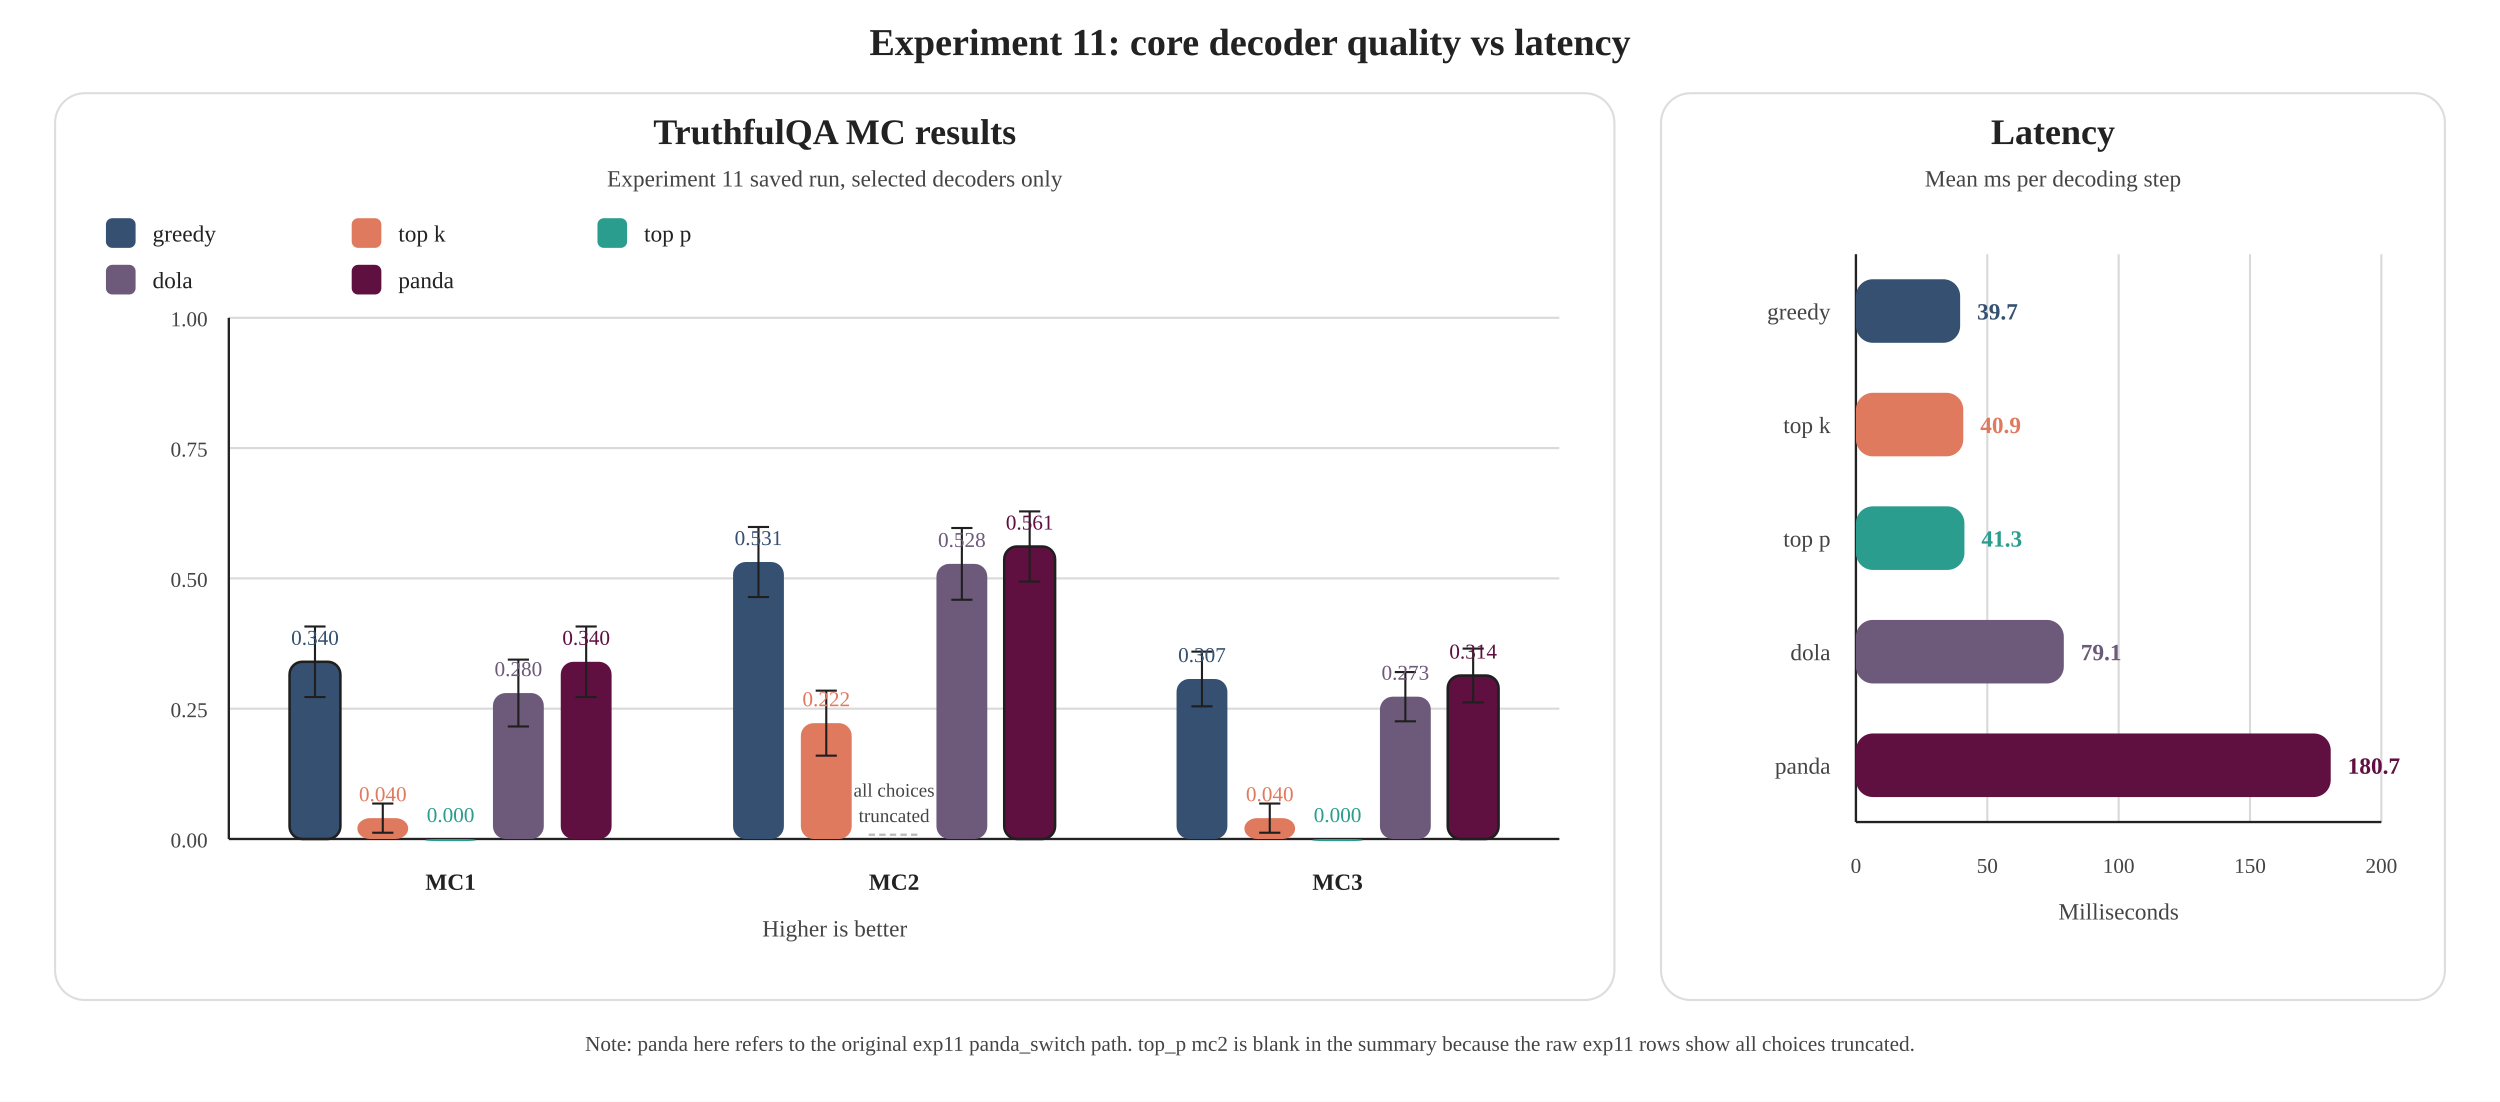
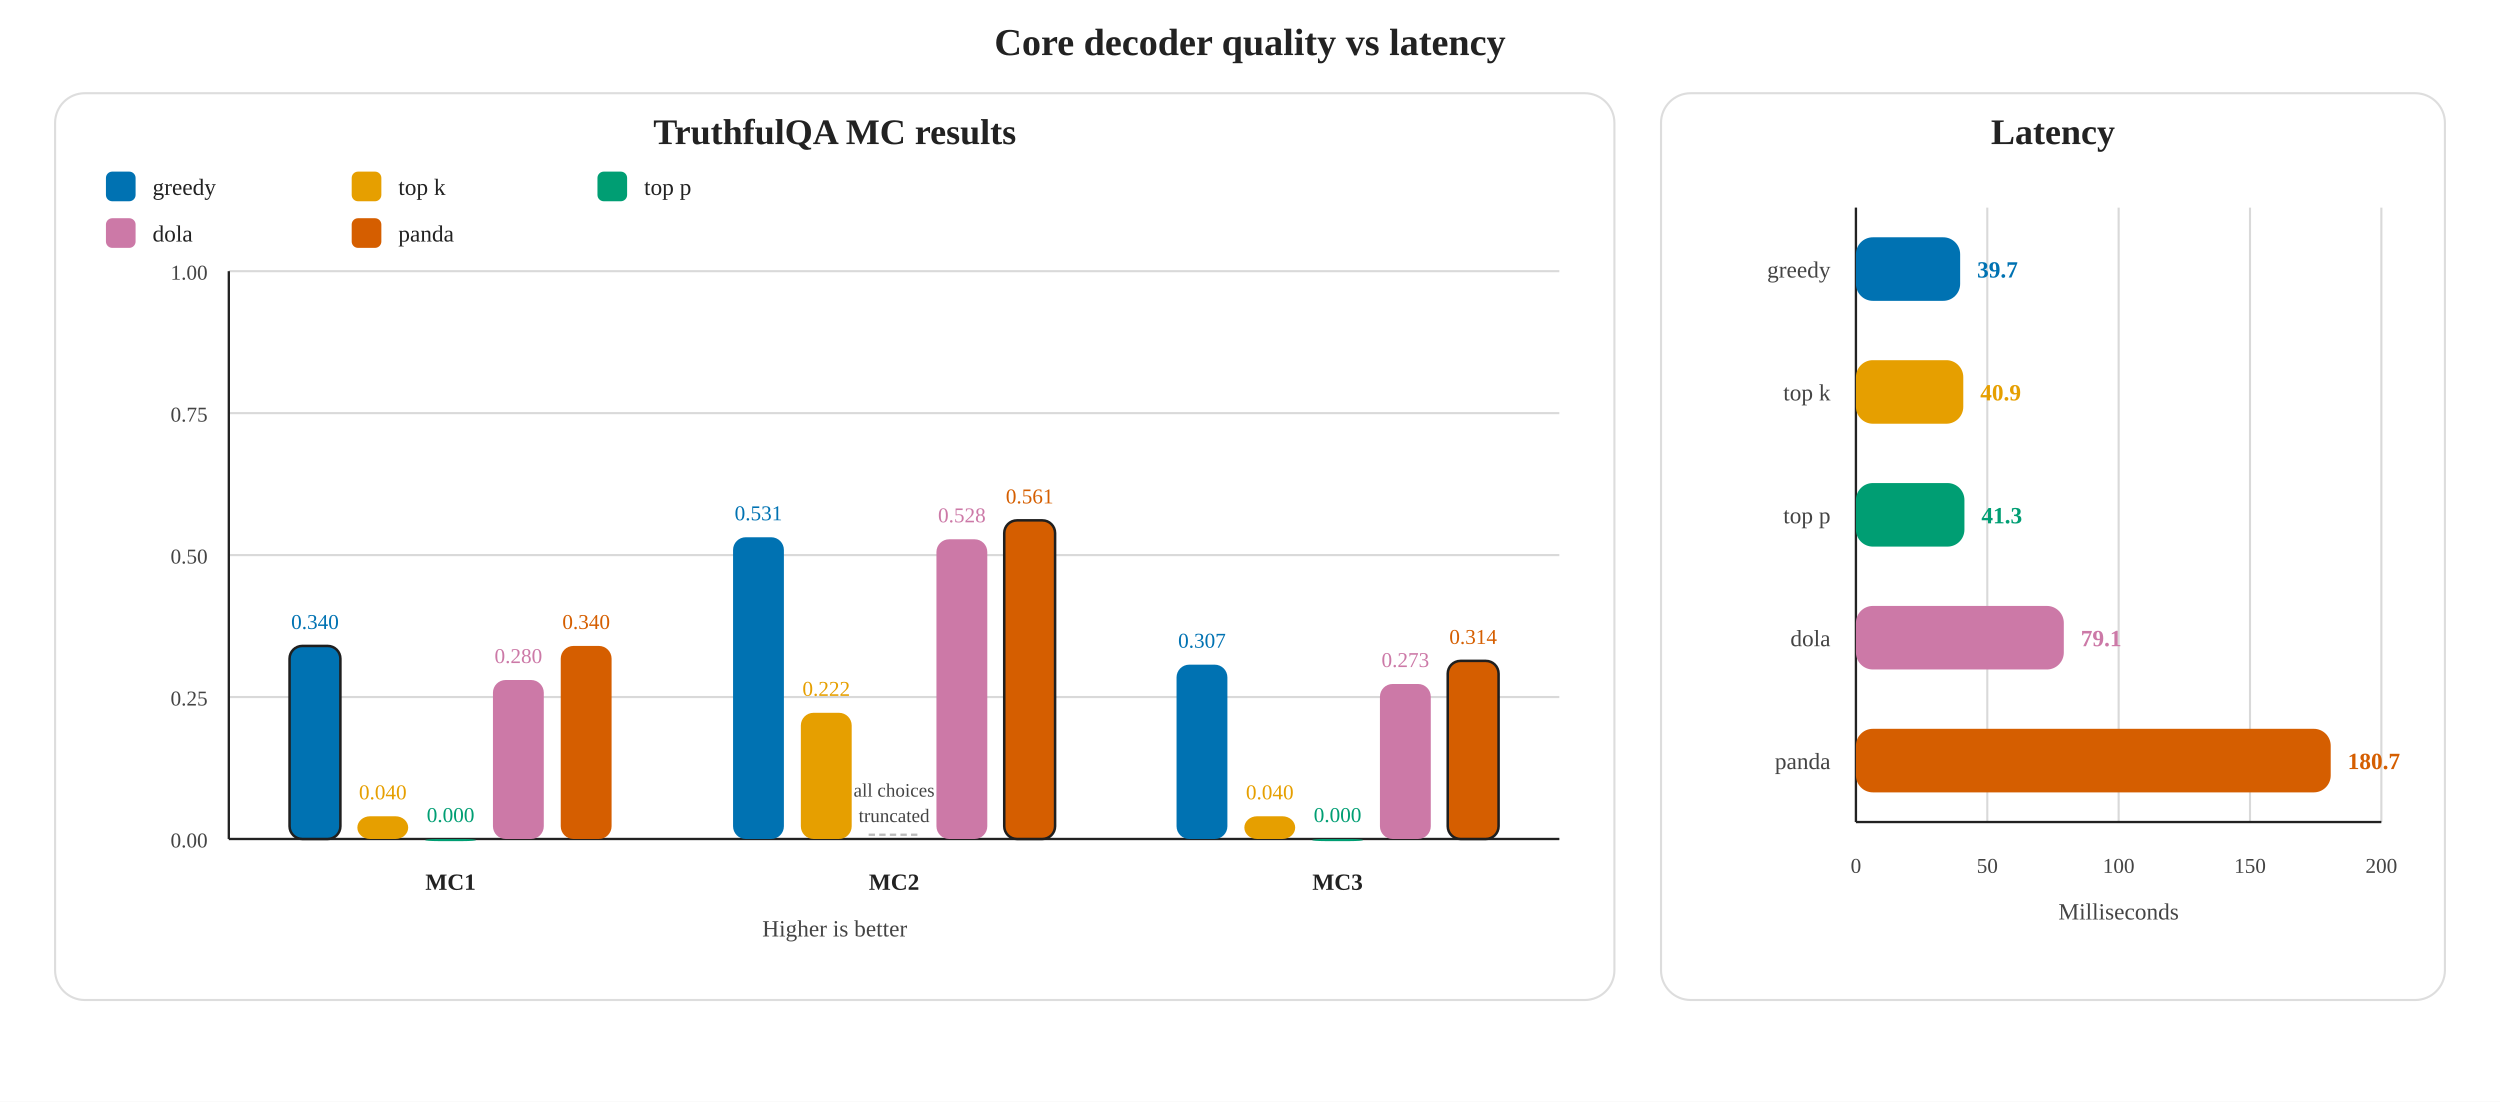
<svg xmlns="http://www.w3.org/2000/svg" width="1180" height="520" viewBox="0 0 1180 520">
  <rect x="0.00" y="0.00" width="1180.00" height="520.00" fill="#ffffff" stroke="none" stroke-width="1.00" rx="0.00" />
-   <text x="590.00" y="26.00" font-size="18" fill="#222222" font-family="Times New Roman, Times, serif" text-anchor="middle" font-weight="bold">Experiment 11: core decoder quality vs latency</text>
+   <text x="590.00" y="26.00" font-size="18" fill="#222222" font-family="Times New Roman, Times, serif" text-anchor="middle" font-weight="bold">Core decoder quality vs latency</text>
  <rect x="26.00" y="44.00" width="736.00" height="428.00" fill="#ffffff" stroke="#dddddd" stroke-width="1.00" rx="14.00" />
  <text x="394.00" y="68.00" font-size="17" fill="#222222" font-family="Times New Roman, Times, serif" text-anchor="middle" font-weight="bold">TruthfulQA MC results</text>
-   <text x="394.00" y="88.00" font-size="11" fill="#444444" font-family="Times New Roman, Times, serif" text-anchor="middle" font-weight="normal">Experiment 11 saved run, selected decoders only</text>
-   <rect x="50.00" y="103.00" width="14.00" height="14.00" fill="#355070" stroke="none" stroke-width="1.00" rx="3.00" />
-   <text x="72.00" y="114.00" font-size="11" fill="#222222" font-family="Times New Roman, Times, serif" text-anchor="start" font-weight="normal">greedy</text>
-   <rect x="166.00" y="103.00" width="14.00" height="14.00" fill="#e07a5f" stroke="none" stroke-width="1.00" rx="3.00" />
-   <text x="188.00" y="114.00" font-size="11" fill="#222222" font-family="Times New Roman, Times, serif" text-anchor="start" font-weight="normal">top k</text>
-   <rect x="282.00" y="103.00" width="14.00" height="14.00" fill="#2a9d8f" stroke="none" stroke-width="1.00" rx="3.00" />
-   <text x="304.00" y="114.00" font-size="11" fill="#222222" font-family="Times New Roman, Times, serif" text-anchor="start" font-weight="normal">top p</text>
-   <rect x="50.00" y="125.00" width="14.00" height="14.00" fill="#6d597a" stroke="none" stroke-width="1.00" rx="3.00" />
-   <text x="72.00" y="136.00" font-size="11" fill="#222222" font-family="Times New Roman, Times, serif" text-anchor="start" font-weight="normal">dola</text>
-   <rect x="166.00" y="125.00" width="14.00" height="14.00" fill="#5f0f40" stroke="none" stroke-width="1.00" rx="3.00" />
-   <text x="188.00" y="136.00" font-size="11" fill="#222222" font-family="Times New Roman, Times, serif" text-anchor="start" font-weight="normal">panda</text>
+   <rect x="50.00" y="81.00" width="14.00" height="14.00" fill="#0072B2" stroke="none" stroke-width="1.00" rx="3.00" />
+   <text x="72.00" y="92.00" font-size="11" fill="#222222" font-family="Times New Roman, Times, serif" text-anchor="start" font-weight="normal">greedy</text>
+   <rect x="166.00" y="81.00" width="14.00" height="14.00" fill="#E69F00" stroke="none" stroke-width="1.00" rx="3.00" />
+   <text x="188.00" y="92.00" font-size="11" fill="#222222" font-family="Times New Roman, Times, serif" text-anchor="start" font-weight="normal">top k</text>
+   <rect x="282.00" y="81.00" width="14.00" height="14.00" fill="#009E73" stroke="none" stroke-width="1.00" rx="3.00" />
+   <text x="304.00" y="92.00" font-size="11" fill="#222222" font-family="Times New Roman, Times, serif" text-anchor="start" font-weight="normal">top p</text>
+   <rect x="50.00" y="103.00" width="14.00" height="14.00" fill="#CC79A7" stroke="none" stroke-width="1.00" rx="3.00" />
+   <text x="72.00" y="114.00" font-size="11" fill="#222222" font-family="Times New Roman, Times, serif" text-anchor="start" font-weight="normal">dola</text>
+   <rect x="166.00" y="103.00" width="14.00" height="14.00" fill="#D55E00" stroke="none" stroke-width="1.00" rx="3.00" />
+   <text x="188.00" y="114.00" font-size="11" fill="#222222" font-family="Times New Roman, Times, serif" text-anchor="start" font-weight="normal">panda</text>
  <line x1="108.00" y1="396.00" x2="736.00" y2="396.00" stroke="#d9d9d9" stroke-width="1.00" />
  <text x="98.00" y="400.00" font-size="10" fill="#444444" font-family="Times New Roman, Times, serif" text-anchor="end" font-weight="normal">0.00</text>
-   <line x1="108.00" y1="334.50" x2="736.00" y2="334.50" stroke="#d9d9d9" stroke-width="1.00" />
-   <text x="98.00" y="338.50" font-size="10" fill="#444444" font-family="Times New Roman, Times, serif" text-anchor="end" font-weight="normal">0.25</text>
-   <line x1="108.00" y1="273.00" x2="736.00" y2="273.00" stroke="#d9d9d9" stroke-width="1.00" />
-   <text x="98.00" y="277.00" font-size="10" fill="#444444" font-family="Times New Roman, Times, serif" text-anchor="end" font-weight="normal">0.50</text>
-   <line x1="108.00" y1="211.50" x2="736.00" y2="211.50" stroke="#d9d9d9" stroke-width="1.00" />
-   <text x="98.00" y="215.50" font-size="10" fill="#444444" font-family="Times New Roman, Times, serif" text-anchor="end" font-weight="normal">0.75</text>
-   <line x1="108.00" y1="150.00" x2="736.00" y2="150.00" stroke="#d9d9d9" stroke-width="1.00" />
-   <text x="98.00" y="154.00" font-size="10" fill="#444444" font-family="Times New Roman, Times, serif" text-anchor="end" font-weight="normal">1.00</text>
-   <line x1="108.00" y1="150.00" x2="108.00" y2="396.00" stroke="#222222" stroke-width="1.10" />
+   <line x1="108.00" y1="329.00" x2="736.00" y2="329.00" stroke="#d9d9d9" stroke-width="1.00" />
+   <text x="98.00" y="333.00" font-size="10" fill="#444444" font-family="Times New Roman, Times, serif" text-anchor="end" font-weight="normal">0.25</text>
+   <line x1="108.00" y1="262.00" x2="736.00" y2="262.00" stroke="#d9d9d9" stroke-width="1.00" />
+   <text x="98.00" y="266.00" font-size="10" fill="#444444" font-family="Times New Roman, Times, serif" text-anchor="end" font-weight="normal">0.50</text>
+   <line x1="108.00" y1="195.00" x2="736.00" y2="195.00" stroke="#d9d9d9" stroke-width="1.00" />
+   <text x="98.00" y="199.00" font-size="10" fill="#444444" font-family="Times New Roman, Times, serif" text-anchor="end" font-weight="normal">0.75</text>
+   <line x1="108.00" y1="128.00" x2="736.00" y2="128.00" stroke="#d9d9d9" stroke-width="1.00" />
+   <text x="98.00" y="132.00" font-size="10" fill="#444444" font-family="Times New Roman, Times, serif" text-anchor="end" font-weight="normal">1.00</text>
+   <line x1="108.00" y1="128.00" x2="108.00" y2="396.00" stroke="#222222" stroke-width="1.10" />
  <line x1="108.00" y1="396.00" x2="736.00" y2="396.00" stroke="#222222" stroke-width="1.10" />
  <text x="394.00" y="442.00" font-size="11" fill="#444444" font-family="Times New Roman, Times, serif" text-anchor="middle" font-weight="normal">Higher is better</text>
-   <rect x="136.67" y="312.36" width="24.00" height="83.64" fill="#355070" stroke="#1f1f1f" stroke-width="1.20" rx="6.00" />
-   <line x1="148.67" y1="295.71" x2="148.67" y2="329.01" stroke="#1f1f1f" stroke-width="1.00" />
-   <line x1="143.67" y1="295.71" x2="153.67" y2="295.71" stroke="#1f1f1f" stroke-width="1.00" />
-   <line x1="143.67" y1="329.01" x2="153.67" y2="329.01" stroke="#1f1f1f" stroke-width="1.00" />
-   <text x="148.67" y="304.36" font-size="10" fill="#355070" font-family="Times New Roman, Times, serif" text-anchor="middle" font-weight="normal">0.340</text>
-   <rect x="168.67" y="386.16" width="24.00" height="9.84" fill="#e07a5f" stroke="none" stroke-width="1.00" rx="6.00" />
-   <line x1="180.67" y1="379.27" x2="180.67" y2="393.05" stroke="#1f1f1f" stroke-width="1.00" />
-   <line x1="175.67" y1="379.27" x2="185.67" y2="379.27" stroke="#1f1f1f" stroke-width="1.00" />
-   <line x1="175.67" y1="393.05" x2="185.67" y2="393.05" stroke="#1f1f1f" stroke-width="1.00" />
-   <text x="180.67" y="378.16" font-size="10" fill="#e07a5f" font-family="Times New Roman, Times, serif" text-anchor="middle" font-weight="normal">0.040</text>
-   <rect x="200.67" y="396.00" width="24.00" height="1.00" fill="#2a9d8f" stroke="none" stroke-width="1.00" rx="6.00" />
-   <text x="212.67" y="388.00" font-size="10" fill="#2a9d8f" font-family="Times New Roman, Times, serif" text-anchor="middle" font-weight="normal">0.000</text>
-   <rect x="232.67" y="327.12" width="24.00" height="68.88" fill="#6d597a" stroke="none" stroke-width="1.00" rx="6.00" />
-   <line x1="244.67" y1="311.34" x2="244.67" y2="342.90" stroke="#1f1f1f" stroke-width="1.00" />
-   <line x1="239.67" y1="311.34" x2="249.67" y2="311.34" stroke="#1f1f1f" stroke-width="1.00" />
-   <line x1="239.67" y1="342.90" x2="249.67" y2="342.90" stroke="#1f1f1f" stroke-width="1.00" />
-   <text x="244.67" y="319.12" font-size="10" fill="#6d597a" font-family="Times New Roman, Times, serif" text-anchor="middle" font-weight="normal">0.280</text>
-   <rect x="264.67" y="312.36" width="24.00" height="83.64" fill="#5f0f40" stroke="none" stroke-width="1.00" rx="6.00" />
-   <line x1="276.67" y1="295.71" x2="276.67" y2="329.01" stroke="#1f1f1f" stroke-width="1.00" />
-   <line x1="271.67" y1="295.71" x2="281.67" y2="295.71" stroke="#1f1f1f" stroke-width="1.00" />
-   <line x1="271.67" y1="329.01" x2="281.67" y2="329.01" stroke="#1f1f1f" stroke-width="1.00" />
-   <text x="276.67" y="304.36" font-size="10" fill="#5f0f40" font-family="Times New Roman, Times, serif" text-anchor="middle" font-weight="normal">0.340</text>
+   <rect x="136.67" y="304.88" width="24.00" height="91.12" fill="#0072B2" stroke="#1f1f1f" stroke-width="1.20" rx="6.00" />
+   <text x="148.67" y="296.88" font-size="10" fill="#0072B2" font-family="Times New Roman, Times, serif" text-anchor="middle" font-weight="normal">0.340</text>
+   <rect x="168.67" y="385.28" width="24.00" height="10.72" fill="#E69F00" stroke="none" stroke-width="1.00" rx="6.00" />
+   <text x="180.67" y="377.28" font-size="10" fill="#E69F00" font-family="Times New Roman, Times, serif" text-anchor="middle" font-weight="normal">0.040</text>
+   <rect x="200.67" y="396.00" width="24.00" height="1.00" fill="#009E73" stroke="none" stroke-width="1.00" rx="6.00" />
+   <text x="212.67" y="388.00" font-size="10" fill="#009E73" font-family="Times New Roman, Times, serif" text-anchor="middle" font-weight="normal">0.000</text>
+   <rect x="232.67" y="320.96" width="24.00" height="75.04" fill="#CC79A7" stroke="none" stroke-width="1.00" rx="6.00" />
+   <text x="244.67" y="312.96" font-size="10" fill="#CC79A7" font-family="Times New Roman, Times, serif" text-anchor="middle" font-weight="normal">0.280</text>
+   <rect x="264.67" y="304.88" width="24.00" height="91.12" fill="#D55E00" stroke="none" stroke-width="1.00" rx="6.00" />
+   <text x="276.67" y="296.88" font-size="10" fill="#D55E00" font-family="Times New Roman, Times, serif" text-anchor="middle" font-weight="normal">0.340</text>
  <text x="212.67" y="420.00" font-size="11" fill="#222222" font-family="Times New Roman, Times, serif" text-anchor="middle" font-weight="bold">MC1</text>
-   <rect x="346.00" y="265.27" width="24.00" height="130.73" fill="#355070" stroke="none" stroke-width="1.00" rx="6.00" />
-   <line x1="358.00" y1="248.74" x2="358.00" y2="281.80" stroke="#1f1f1f" stroke-width="1.00" />
-   <line x1="353.00" y1="248.74" x2="363.00" y2="248.74" stroke="#1f1f1f" stroke-width="1.00" />
-   <line x1="353.00" y1="281.80" x2="363.00" y2="281.80" stroke="#1f1f1f" stroke-width="1.00" />
-   <text x="358.00" y="257.27" font-size="10" fill="#355070" font-family="Times New Roman, Times, serif" text-anchor="middle" font-weight="normal">0.531</text>
-   <rect x="378.00" y="341.33" width="24.00" height="54.67" fill="#e07a5f" stroke="none" stroke-width="1.00" rx="6.00" />
-   <line x1="390.00" y1="325.99" x2="390.00" y2="356.67" stroke="#1f1f1f" stroke-width="1.00" />
-   <line x1="385.00" y1="325.99" x2="395.00" y2="325.99" stroke="#1f1f1f" stroke-width="1.00" />
-   <line x1="385.00" y1="356.67" x2="395.00" y2="356.67" stroke="#1f1f1f" stroke-width="1.00" />
-   <text x="390.00" y="333.33" font-size="10" fill="#e07a5f" font-family="Times New Roman, Times, serif" text-anchor="middle" font-weight="normal">0.222</text>
+   <rect x="346.00" y="253.58" width="24.00" height="142.42" fill="#0072B2" stroke="none" stroke-width="1.00" rx="6.00" />
+   <text x="358.00" y="245.58" font-size="10" fill="#0072B2" font-family="Times New Roman, Times, serif" text-anchor="middle" font-weight="normal">0.531</text>
+   <rect x="378.00" y="336.44" width="24.00" height="59.56" fill="#E69F00" stroke="none" stroke-width="1.00" rx="6.00" />
+   <text x="390.00" y="328.44" font-size="10" fill="#E69F00" font-family="Times New Roman, Times, serif" text-anchor="middle" font-weight="normal">0.222</text>
  <line x1="410.00" y1="394.00" x2="434.00" y2="394.00" stroke="#bbbbbb" stroke-width="1.10" stroke-dasharray="3 2" />
  <text x="422.00" y="376.00" font-size="9" fill="#444444" font-family="Times New Roman, Times, serif" text-anchor="middle" font-weight="normal">all choices</text>
  <text x="422.00" y="388.00" font-size="9" fill="#444444" font-family="Times New Roman, Times, serif" text-anchor="middle" font-weight="normal">truncated</text>
-   <rect x="442.00" y="266.16" width="24.00" height="129.84" fill="#6d597a" stroke="none" stroke-width="1.00" rx="6.00" />
-   <line x1="454.00" y1="249.22" x2="454.00" y2="283.09" stroke="#1f1f1f" stroke-width="1.00" />
-   <line x1="449.00" y1="249.22" x2="459.00" y2="249.22" stroke="#1f1f1f" stroke-width="1.00" />
-   <line x1="449.00" y1="283.09" x2="459.00" y2="283.09" stroke="#1f1f1f" stroke-width="1.00" />
-   <text x="454.00" y="258.16" font-size="10" fill="#6d597a" font-family="Times New Roman, Times, serif" text-anchor="middle" font-weight="normal">0.528</text>
-   <rect x="474.00" y="257.95" width="24.00" height="138.05" fill="#5f0f40" stroke="#1f1f1f" stroke-width="1.20" rx="6.00" />
-   <line x1="486.00" y1="241.38" x2="486.00" y2="274.53" stroke="#1f1f1f" stroke-width="1.00" />
-   <line x1="481.00" y1="241.38" x2="491.00" y2="241.38" stroke="#1f1f1f" stroke-width="1.00" />
-   <line x1="481.00" y1="274.53" x2="491.00" y2="274.53" stroke="#1f1f1f" stroke-width="1.00" />
-   <text x="486.00" y="249.95" font-size="10" fill="#5f0f40" font-family="Times New Roman, Times, serif" text-anchor="middle" font-weight="normal">0.561</text>
+   <rect x="442.00" y="254.54" width="24.00" height="141.46" fill="#CC79A7" stroke="none" stroke-width="1.00" rx="6.00" />
+   <text x="454.00" y="246.54" font-size="10" fill="#CC79A7" font-family="Times New Roman, Times, serif" text-anchor="middle" font-weight="normal">0.528</text>
+   <rect x="474.00" y="245.61" width="24.00" height="150.39" fill="#D55E00" stroke="#1f1f1f" stroke-width="1.20" rx="6.00" />
+   <text x="486.00" y="237.61" font-size="10" fill="#D55E00" font-family="Times New Roman, Times, serif" text-anchor="middle" font-weight="normal">0.561</text>
  <text x="422.00" y="420.00" font-size="11" fill="#222222" font-family="Times New Roman, Times, serif" text-anchor="middle" font-weight="bold">MC2</text>
-   <rect x="555.33" y="320.48" width="24.00" height="75.52" fill="#355070" stroke="none" stroke-width="1.00" rx="6.00" />
-   <line x1="567.33" y1="307.57" x2="567.33" y2="333.39" stroke="#1f1f1f" stroke-width="1.00" />
-   <line x1="562.33" y1="307.57" x2="572.33" y2="307.57" stroke="#1f1f1f" stroke-width="1.00" />
-   <line x1="562.33" y1="333.39" x2="572.33" y2="333.39" stroke="#1f1f1f" stroke-width="1.00" />
-   <text x="567.33" y="312.48" font-size="10" fill="#355070" font-family="Times New Roman, Times, serif" text-anchor="middle" font-weight="normal">0.307</text>
-   <rect x="587.33" y="386.16" width="24.00" height="9.84" fill="#e07a5f" stroke="none" stroke-width="1.00" rx="6.00" />
-   <line x1="599.33" y1="379.27" x2="599.33" y2="393.05" stroke="#1f1f1f" stroke-width="1.00" />
-   <line x1="594.33" y1="379.27" x2="604.33" y2="379.27" stroke="#1f1f1f" stroke-width="1.00" />
-   <line x1="594.33" y1="393.05" x2="604.33" y2="393.05" stroke="#1f1f1f" stroke-width="1.00" />
-   <text x="599.33" y="378.16" font-size="10" fill="#e07a5f" font-family="Times New Roman, Times, serif" text-anchor="middle" font-weight="normal">0.040</text>
-   <rect x="619.33" y="396.00" width="24.00" height="1.00" fill="#2a9d8f" stroke="none" stroke-width="1.00" rx="6.00" />
-   <text x="631.33" y="388.00" font-size="10" fill="#2a9d8f" font-family="Times New Roman, Times, serif" text-anchor="middle" font-weight="normal">0.000</text>
-   <rect x="651.33" y="328.84" width="24.00" height="67.16" fill="#6d597a" stroke="none" stroke-width="1.00" rx="6.00" />
-   <line x1="663.33" y1="317.22" x2="663.33" y2="340.46" stroke="#1f1f1f" stroke-width="1.00" />
-   <line x1="658.33" y1="317.22" x2="668.33" y2="317.22" stroke="#1f1f1f" stroke-width="1.00" />
-   <line x1="658.33" y1="340.46" x2="668.33" y2="340.46" stroke="#1f1f1f" stroke-width="1.00" />
-   <text x="663.33" y="320.84" font-size="10" fill="#6d597a" font-family="Times New Roman, Times, serif" text-anchor="middle" font-weight="normal">0.273</text>
-   <rect x="683.33" y="318.84" width="24.00" height="77.16" fill="#5f0f40" stroke="#1f1f1f" stroke-width="1.20" rx="6.00" />
-   <line x1="695.33" y1="306.14" x2="695.33" y2="331.53" stroke="#1f1f1f" stroke-width="1.00" />
-   <line x1="690.33" y1="306.14" x2="700.33" y2="306.14" stroke="#1f1f1f" stroke-width="1.00" />
-   <line x1="690.33" y1="331.53" x2="700.33" y2="331.53" stroke="#1f1f1f" stroke-width="1.00" />
-   <text x="695.33" y="310.84" font-size="10" fill="#5f0f40" font-family="Times New Roman, Times, serif" text-anchor="middle" font-weight="normal">0.314</text>
+   <rect x="555.33" y="313.72" width="24.00" height="82.28" fill="#0072B2" stroke="none" stroke-width="1.00" rx="6.00" />
+   <text x="567.33" y="305.72" font-size="10" fill="#0072B2" font-family="Times New Roman, Times, serif" text-anchor="middle" font-weight="normal">0.307</text>
+   <rect x="587.33" y="385.28" width="24.00" height="10.72" fill="#E69F00" stroke="none" stroke-width="1.00" rx="6.00" />
+   <text x="599.33" y="377.28" font-size="10" fill="#E69F00" font-family="Times New Roman, Times, serif" text-anchor="middle" font-weight="normal">0.040</text>
+   <rect x="619.33" y="396.00" width="24.00" height="1.00" fill="#009E73" stroke="none" stroke-width="1.00" rx="6.00" />
+   <text x="631.33" y="388.00" font-size="10" fill="#009E73" font-family="Times New Roman, Times, serif" text-anchor="middle" font-weight="normal">0.000</text>
+   <rect x="651.33" y="322.84" width="24.00" height="73.16" fill="#CC79A7" stroke="none" stroke-width="1.00" rx="6.00" />
+   <text x="663.33" y="314.84" font-size="10" fill="#CC79A7" font-family="Times New Roman, Times, serif" text-anchor="middle" font-weight="normal">0.273</text>
+   <rect x="683.33" y="311.94" width="24.00" height="84.06" fill="#D55E00" stroke="#1f1f1f" stroke-width="1.20" rx="6.00" />
+   <text x="695.33" y="303.94" font-size="10" fill="#D55E00" font-family="Times New Roman, Times, serif" text-anchor="middle" font-weight="normal">0.314</text>
  <text x="631.33" y="420.00" font-size="11" fill="#222222" font-family="Times New Roman, Times, serif" text-anchor="middle" font-weight="bold">MC3</text>
  <rect x="784.00" y="44.00" width="370.00" height="428.00" fill="#ffffff" stroke="#dddddd" stroke-width="1.00" rx="14.00" />
  <text x="969.00" y="68.00" font-size="17" fill="#222222" font-family="Times New Roman, Times, serif" text-anchor="middle" font-weight="bold">Latency</text>
-   <text x="969.00" y="88.00" font-size="11" fill="#444444" font-family="Times New Roman, Times, serif" text-anchor="middle" font-weight="normal">Mean ms per decoding step</text>
-   <line x1="876.00" y1="120.00" x2="876.00" y2="388.00" stroke="#d9d9d9" stroke-width="1.00" />
+   <line x1="876.00" y1="98.00" x2="876.00" y2="388.00" stroke="#d9d9d9" stroke-width="1.00" />
  <text x="876.00" y="412.00" font-size="10" fill="#444444" font-family="Times New Roman, Times, serif" text-anchor="middle" font-weight="normal">0</text>
-   <line x1="938.00" y1="120.00" x2="938.00" y2="388.00" stroke="#d9d9d9" stroke-width="1.00" />
+   <line x1="938.00" y1="98.00" x2="938.00" y2="388.00" stroke="#d9d9d9" stroke-width="1.00" />
  <text x="938.00" y="412.00" font-size="10" fill="#444444" font-family="Times New Roman, Times, serif" text-anchor="middle" font-weight="normal">50</text>
-   <line x1="1000.00" y1="120.00" x2="1000.00" y2="388.00" stroke="#d9d9d9" stroke-width="1.00" />
+   <line x1="1000.00" y1="98.00" x2="1000.00" y2="388.00" stroke="#d9d9d9" stroke-width="1.00" />
  <text x="1000.00" y="412.00" font-size="10" fill="#444444" font-family="Times New Roman, Times, serif" text-anchor="middle" font-weight="normal">100</text>
-   <line x1="1062.00" y1="120.00" x2="1062.00" y2="388.00" stroke="#d9d9d9" stroke-width="1.00" />
+   <line x1="1062.00" y1="98.00" x2="1062.00" y2="388.00" stroke="#d9d9d9" stroke-width="1.00" />
  <text x="1062.00" y="412.00" font-size="10" fill="#444444" font-family="Times New Roman, Times, serif" text-anchor="middle" font-weight="normal">150</text>
-   <line x1="1124.00" y1="120.00" x2="1124.00" y2="388.00" stroke="#d9d9d9" stroke-width="1.00" />
+   <line x1="1124.00" y1="98.00" x2="1124.00" y2="388.00" stroke="#d9d9d9" stroke-width="1.00" />
  <text x="1124.00" y="412.00" font-size="10" fill="#444444" font-family="Times New Roman, Times, serif" text-anchor="middle" font-weight="normal">200</text>
-   <line x1="876.00" y1="120.00" x2="876.00" y2="388.00" stroke="#222222" stroke-width="1.10" />
+   <line x1="876.00" y1="98.00" x2="876.00" y2="388.00" stroke="#222222" stroke-width="1.10" />
  <line x1="876.00" y1="388.00" x2="1124.00" y2="388.00" stroke="#222222" stroke-width="1.10" />
  <text x="1000.00" y="434.00" font-size="11" fill="#444444" font-family="Times New Roman, Times, serif" text-anchor="middle" font-weight="normal">Milliseconds</text>
-   <text x="864.00" y="150.80" font-size="11" fill="#444444" font-family="Times New Roman, Times, serif" text-anchor="end" font-weight="normal">greedy</text>
-   <rect x="876.00" y="131.80" width="49.19" height="30.00" fill="#355070" stroke="none" stroke-width="1.00" rx="8.00" />
-   <text x="933.19" y="150.80" font-size="11" fill="#355070" font-family="Times New Roman, Times, serif" text-anchor="start" font-weight="bold">39.7</text>
-   <text x="864.00" y="204.40" font-size="11" fill="#444444" font-family="Times New Roman, Times, serif" text-anchor="end" font-weight="normal">top k</text>
-   <rect x="876.00" y="185.40" width="50.67" height="30.00" fill="#e07a5f" stroke="none" stroke-width="1.00" rx="8.00" />
-   <text x="934.67" y="204.40" font-size="11" fill="#e07a5f" font-family="Times New Roman, Times, serif" text-anchor="start" font-weight="bold">40.9</text>
-   <text x="864.00" y="258.00" font-size="11" fill="#444444" font-family="Times New Roman, Times, serif" text-anchor="end" font-weight="normal">top p</text>
-   <rect x="876.00" y="239.00" width="51.21" height="30.00" fill="#2a9d8f" stroke="none" stroke-width="1.00" rx="8.00" />
-   <text x="935.21" y="258.00" font-size="11" fill="#2a9d8f" font-family="Times New Roman, Times, serif" text-anchor="start" font-weight="bold">41.3</text>
-   <text x="864.00" y="311.60" font-size="11" fill="#444444" font-family="Times New Roman, Times, serif" text-anchor="end" font-weight="normal">dola</text>
-   <rect x="876.00" y="292.60" width="98.12" height="30.00" fill="#6d597a" stroke="none" stroke-width="1.00" rx="8.00" />
-   <text x="982.12" y="311.60" font-size="11" fill="#6d597a" font-family="Times New Roman, Times, serif" text-anchor="start" font-weight="bold">79.1</text>
-   <text x="864.00" y="365.20" font-size="11" fill="#444444" font-family="Times New Roman, Times, serif" text-anchor="end" font-weight="normal">panda</text>
-   <rect x="876.00" y="346.20" width="224.10" height="30.00" fill="#5f0f40" stroke="none" stroke-width="1.00" rx="8.00" />
-   <text x="1108.10" y="365.20" font-size="11" fill="#5f0f40" font-family="Times New Roman, Times, serif" text-anchor="start" font-weight="bold">180.7</text>
-   <text x="590.00" y="496.00" font-size="10" fill="#444444" font-family="Times New Roman, Times, serif" text-anchor="middle" font-weight="normal">Note: panda here refers to the original exp11 panda_switch path. top_p mc2 is blank in the summary because the raw exp11 rows show all choices truncated.</text>
+   <text x="864.00" y="131.00" font-size="11" fill="#444444" font-family="Times New Roman, Times, serif" text-anchor="end" font-weight="normal">greedy</text>
+   <rect x="876.00" y="112.00" width="49.19" height="30.00" fill="#0072B2" stroke="none" stroke-width="1.00" rx="8.00" />
+   <text x="933.19" y="131.00" font-size="11" fill="#0072B2" font-family="Times New Roman, Times, serif" text-anchor="start" font-weight="bold">39.7</text>
+   <text x="864.00" y="189.00" font-size="11" fill="#444444" font-family="Times New Roman, Times, serif" text-anchor="end" font-weight="normal">top k</text>
+   <rect x="876.00" y="170.00" width="50.67" height="30.00" fill="#E69F00" stroke="none" stroke-width="1.00" rx="8.00" />
+   <text x="934.67" y="189.00" font-size="11" fill="#E69F00" font-family="Times New Roman, Times, serif" text-anchor="start" font-weight="bold">40.9</text>
+   <text x="864.00" y="247.00" font-size="11" fill="#444444" font-family="Times New Roman, Times, serif" text-anchor="end" font-weight="normal">top p</text>
+   <rect x="876.00" y="228.00" width="51.21" height="30.00" fill="#009E73" stroke="none" stroke-width="1.00" rx="8.00" />
+   <text x="935.21" y="247.00" font-size="11" fill="#009E73" font-family="Times New Roman, Times, serif" text-anchor="start" font-weight="bold">41.3</text>
+   <text x="864.00" y="305.00" font-size="11" fill="#444444" font-family="Times New Roman, Times, serif" text-anchor="end" font-weight="normal">dola</text>
+   <rect x="876.00" y="286.00" width="98.12" height="30.00" fill="#CC79A7" stroke="none" stroke-width="1.00" rx="8.00" />
+   <text x="982.12" y="305.00" font-size="11" fill="#CC79A7" font-family="Times New Roman, Times, serif" text-anchor="start" font-weight="bold">79.1</text>
+   <text x="864.00" y="363.00" font-size="11" fill="#444444" font-family="Times New Roman, Times, serif" text-anchor="end" font-weight="normal">panda</text>
+   <rect x="876.00" y="344.00" width="224.10" height="30.00" fill="#D55E00" stroke="none" stroke-width="1.00" rx="8.00" />
+   <text x="1108.10" y="363.00" font-size="11" fill="#D55E00" font-family="Times New Roman, Times, serif" text-anchor="start" font-weight="bold">180.7</text>
</svg>
